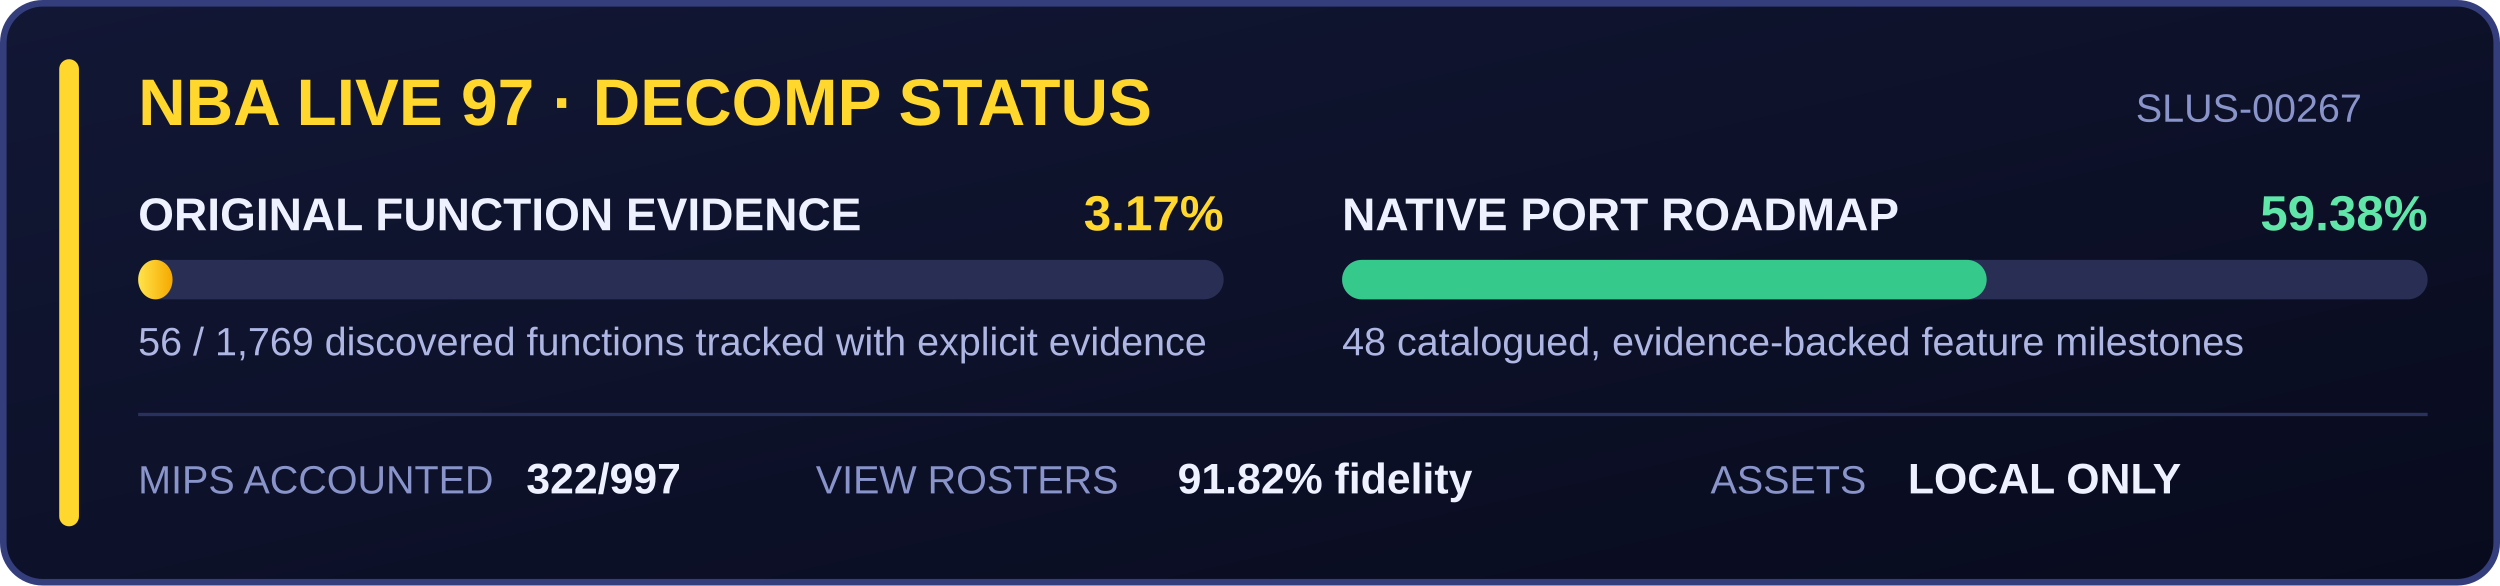
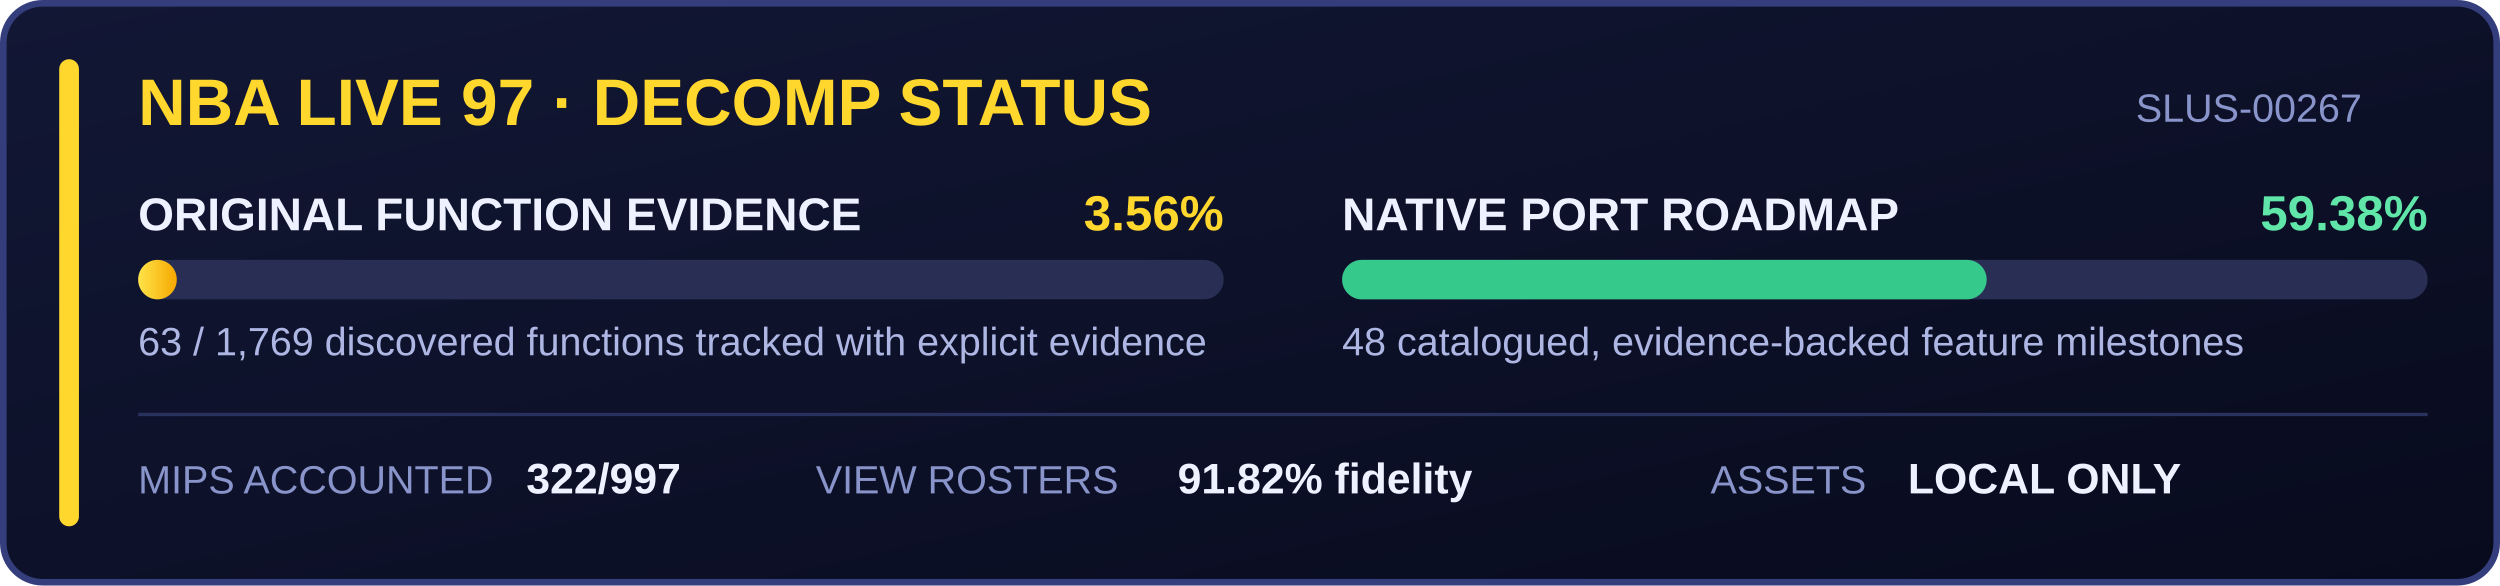
<svg xmlns="http://www.w3.org/2000/svg" width="760" height="178" viewBox="0 0 760 178" role="img" aria-labelledby="title desc">
  <defs>
    <linearGradient id="panel" x1="0" y1="0" x2="1" y2="1">
      <stop stop-color="#121735" />
      <stop offset="1" stop-color="#080b1d" />
    </linearGradient>
    <linearGradient id="gold" x1="0" y1="0" x2="1" y2="0">
      <stop stop-color="#ffe44a" />
      <stop offset="1" stop-color="#f6a800" />
    </linearGradient>
  </defs>
  <rect x="1" y="1" width="758" height="176" rx="12" fill="url(#panel)" stroke="#343e7d" stroke-width="2" />
  <rect x="18" y="18" width="6" height="142" rx="3" fill="#ffd72d" />
  <g font-family="Segoe UI, Arial, sans-serif">
    <text x="42" y="38" fill="#ffd72d" font-size="20" font-weight="700">NBA LIVE 97 · DECOMP STATUS</text>
    <text x="718" y="37" fill="#8994ca" font-size="12" text-anchor="end">SLUS-00267</text>
    <text x="42" y="70" fill="#eef1ff" font-size="14" font-weight="600">ORIGINAL FUNCTION EVIDENCE</text>
-     <text x="372" y="70" fill="#ffd72d" font-size="15" font-weight="700" text-anchor="end">3.17%</text>
+     <text x="372" y="70" fill="#ffd72d" font-size="15" font-weight="700" text-anchor="end">3.56%</text>
    <rect x="42" y="79" width="330" height="12" rx="6" fill="#282e54" />
-     <rect x="42" y="79" width="10.46" height="12" rx="6" fill="url(#gold)" />
-     <text x="42" y="108" fill="#aeb7e4" font-size="12">56 / 1,769 discovered functions tracked with explicit evidence</text>
+     <rect x="42" y="79" width="11.75" height="12" rx="6" fill="url(#gold)" />
+     <text x="42" y="108" fill="#aeb7e4" font-size="12">63 / 1,769 discovered functions tracked with explicit evidence</text>
    <text x="408" y="70" fill="#eef1ff" font-size="14" font-weight="600">NATIVE PORT ROADMAP</text>
    <text x="738" y="70" fill="#60e6a8" font-size="15" font-weight="700" text-anchor="end">59.38%</text>
    <rect x="408" y="79" width="330" height="12" rx="6" fill="#282e54" />
    <rect x="408" y="79" width="195.95" height="12" rx="6" fill="#35c98c" />
    <text x="408" y="108" fill="#aeb7e4" font-size="12">48 catalogued, evidence-backed feature milestones</text>
    <line x1="42" y1="126" x2="738" y2="126" stroke="#29315f" />
    <text x="42" y="150" fill="#8994ca" font-size="12">MIPS ACCOUNTED</text>
    <text x="160" y="150" fill="#eef1ff" font-size="13" font-weight="700">322/997</text>
    <text x="248" y="150" fill="#8994ca" font-size="12">VIEW ROSTERS</text>
    <text x="358" y="150" fill="#eef1ff" font-size="13" font-weight="700">91.82% fidelity</text>
    <text x="520" y="150" fill="#8994ca" font-size="12">ASSETS</text>
    <text x="580" y="150" fill="#eef1ff" font-size="13" font-weight="700">LOCAL ONLY</text>
  </g>
</svg>
